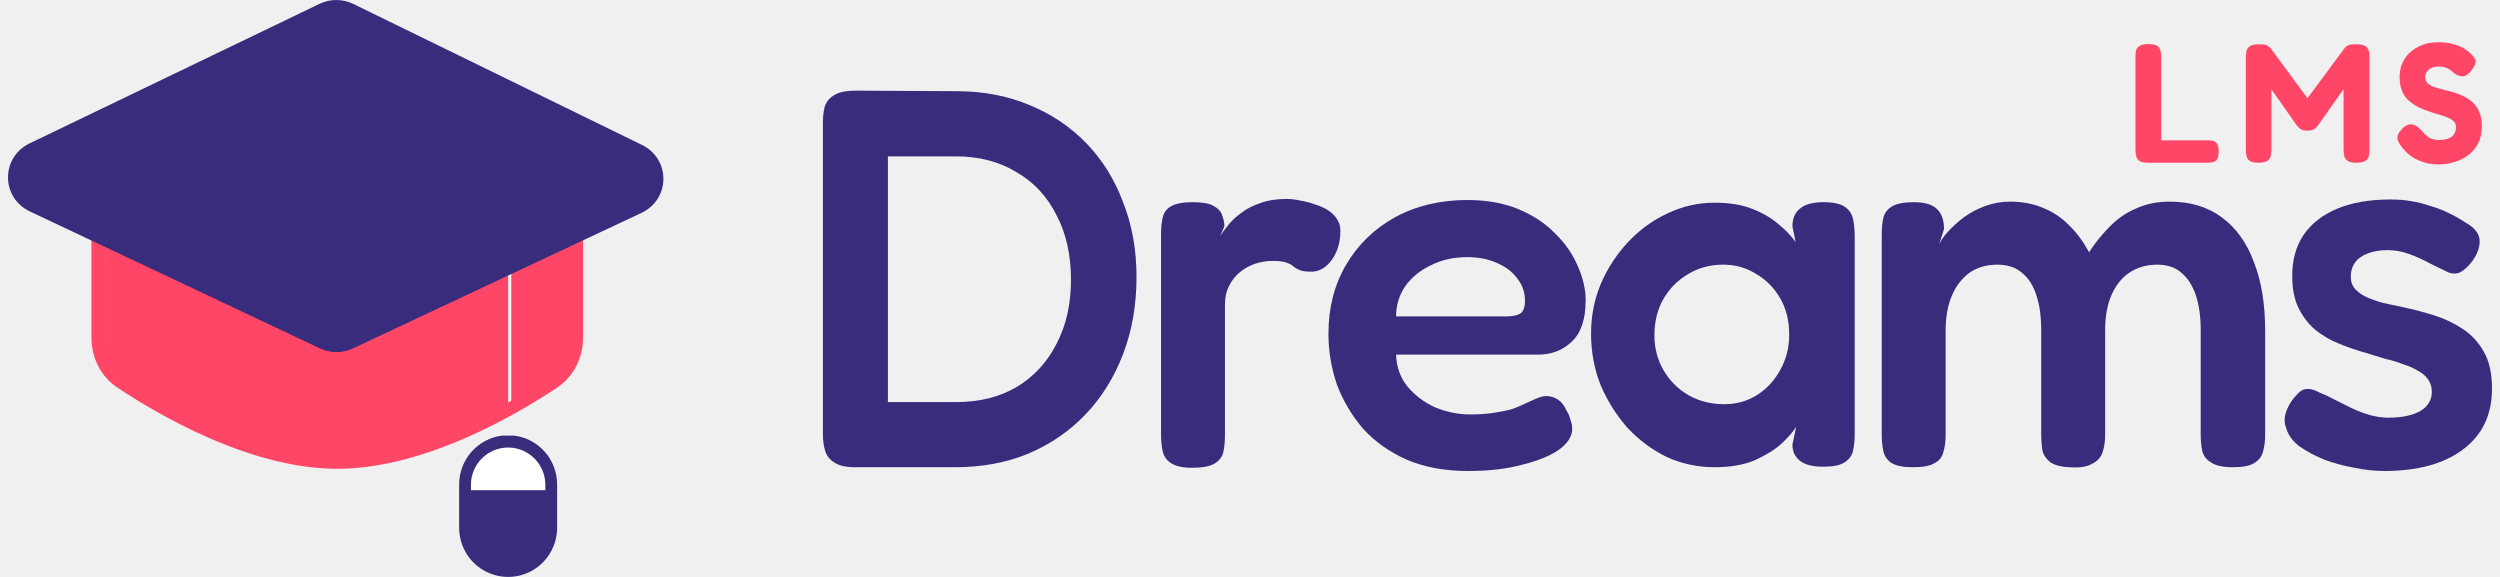
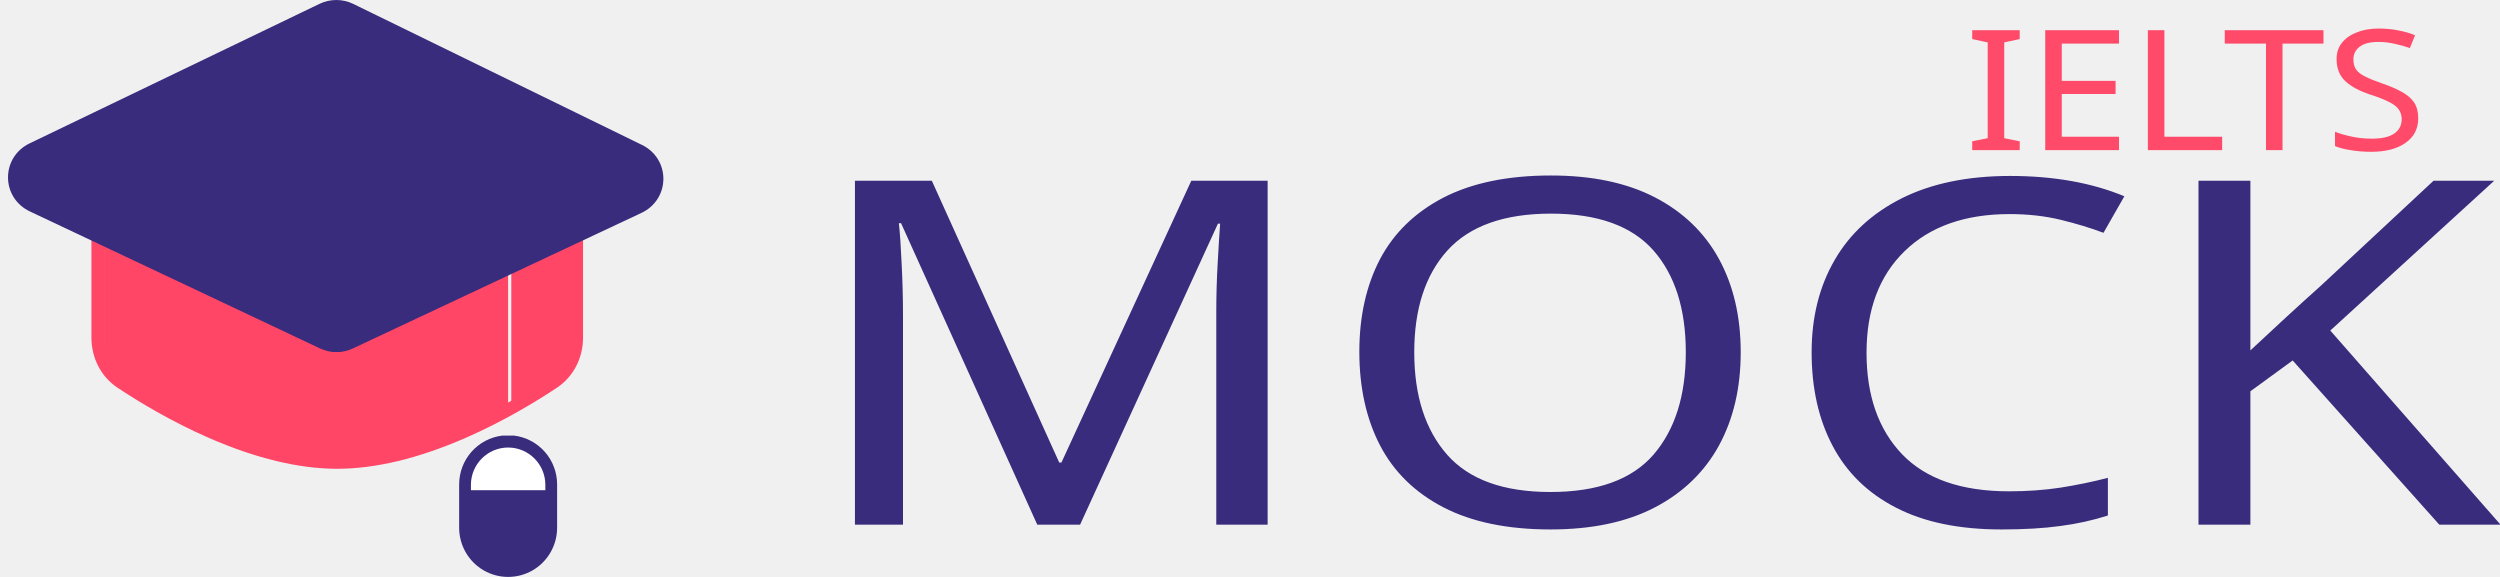
- <svg xmlns="http://www.w3.org/2000/svg" width="156" height="36" viewBox="0 0 156 36" fill="none">
-   <path d="M53.36 29.155C52.779 29.155 52.343 29.055 52.053 28.853C51.763 28.674 51.573 28.427 51.483 28.113C51.394 27.799 51.349 27.463 51.349 27.105V7.674C51.349 7.315 51.383 6.99 51.45 6.699C51.539 6.385 51.729 6.139 52.02 5.959C52.31 5.758 52.768 5.657 53.393 5.657L59.693 5.69C61.323 5.69 62.82 5.971 64.183 6.531C65.568 7.091 66.763 7.887 67.768 8.918C68.773 9.949 69.544 11.181 70.08 12.616C70.638 14.027 70.918 15.585 70.918 17.288C70.918 19.037 70.638 20.639 70.08 22.096C69.522 23.552 68.74 24.808 67.734 25.861C66.729 26.914 65.534 27.732 64.149 28.315C62.786 28.875 61.267 29.155 59.592 29.155H53.36ZM55.404 25.088H59.693C61.122 25.088 62.373 24.774 63.446 24.146C64.518 23.497 65.344 22.6 65.925 21.457C66.528 20.314 66.83 18.98 66.83 17.456C66.83 15.91 66.528 14.565 65.925 13.422C65.344 12.257 64.507 11.361 63.412 10.733C62.34 10.083 61.089 9.758 59.659 9.758H55.404V25.088Z" fill="#392C7D" />
-   <path d="M74.392 29.189C73.789 29.189 73.342 29.088 73.052 28.887C72.784 28.707 72.616 28.461 72.549 28.147C72.482 27.833 72.448 27.486 72.448 27.105V14.633C72.448 14.229 72.482 13.882 72.549 13.591C72.616 13.277 72.784 13.041 73.052 12.884C73.342 12.705 73.8 12.616 74.425 12.616C75.028 12.616 75.464 12.694 75.732 12.851C76.023 13.008 76.201 13.21 76.268 13.456C76.358 13.68 76.402 13.904 76.402 14.128L76.134 14.733C76.246 14.554 76.402 14.341 76.603 14.095C76.804 13.826 77.073 13.568 77.407 13.322C77.743 13.053 78.145 12.84 78.614 12.683C79.083 12.504 79.641 12.414 80.289 12.414C80.557 12.414 80.837 12.447 81.127 12.515C81.44 12.56 81.741 12.638 82.031 12.75C82.344 12.84 82.624 12.963 82.869 13.12C83.115 13.277 83.305 13.467 83.439 13.691C83.573 13.893 83.64 14.128 83.64 14.397C83.64 15.114 83.461 15.72 83.104 16.213C82.746 16.706 82.322 16.952 81.831 16.952C81.495 16.952 81.25 16.919 81.093 16.851C80.937 16.784 80.803 16.706 80.691 16.616C80.602 16.526 80.457 16.448 80.256 16.381C80.077 16.314 79.787 16.28 79.385 16.28C79.049 16.28 78.703 16.336 78.346 16.448C78.011 16.56 77.698 16.728 77.407 16.952C77.117 17.176 76.883 17.468 76.704 17.826C76.525 18.163 76.436 18.555 76.436 19.003V27.172C76.436 27.553 76.402 27.9 76.335 28.214C76.268 28.506 76.09 28.741 75.799 28.92C75.509 29.099 75.04 29.189 74.392 29.189Z" fill="#392C7D" />
-   <path d="M91.607 29.391C90.155 29.391 88.882 29.155 87.787 28.685C86.715 28.214 85.81 27.575 85.073 26.769C84.358 25.939 83.811 25.02 83.431 24.012C83.074 22.981 82.895 21.916 82.895 20.818C82.895 19.205 83.263 17.77 84.001 16.515C84.738 15.26 85.754 14.274 87.05 13.557C88.368 12.84 89.876 12.481 91.573 12.481C92.779 12.481 93.841 12.672 94.756 13.053C95.672 13.434 96.432 13.938 97.035 14.565C97.66 15.171 98.129 15.843 98.442 16.582C98.777 17.322 98.945 18.039 98.945 18.734C98.945 19.922 98.654 20.785 98.074 21.323C97.515 21.86 96.811 22.129 95.963 22.129H87.117C87.139 22.891 87.374 23.552 87.82 24.113C88.29 24.673 88.87 25.11 89.563 25.424C90.278 25.715 91.004 25.861 91.741 25.861C92.299 25.861 92.791 25.827 93.215 25.76C93.662 25.693 94.042 25.614 94.354 25.525C94.667 25.413 94.935 25.301 95.159 25.189C95.404 25.076 95.628 24.976 95.829 24.886C96.03 24.796 96.22 24.74 96.398 24.718C96.644 24.695 96.89 24.752 97.135 24.886C97.381 25.02 97.582 25.256 97.739 25.592C97.873 25.816 97.962 26.029 98.007 26.231C98.074 26.41 98.107 26.589 98.107 26.769C98.107 27.217 97.839 27.643 97.303 28.046C96.767 28.427 96.007 28.741 95.025 28.987C94.064 29.256 92.925 29.391 91.607 29.391ZM87.117 19.742H93.986C94.365 19.742 94.656 19.686 94.857 19.574C95.058 19.44 95.159 19.171 95.159 18.768C95.159 18.252 95.002 17.793 94.689 17.389C94.377 16.963 93.952 16.639 93.416 16.414C92.88 16.168 92.255 16.045 91.54 16.045C90.713 16.045 89.965 16.213 89.295 16.549C88.625 16.863 88.088 17.3 87.686 17.86C87.307 18.42 87.117 19.048 87.117 19.742Z" fill="#392C7D" />
-   <path d="M113.757 29.122C113.109 29.122 112.629 28.999 112.316 28.752C112.004 28.506 111.847 28.169 111.847 27.744L112.082 26.634C111.903 26.925 111.601 27.273 111.177 27.676C110.753 28.057 110.194 28.405 109.502 28.718C108.809 29.01 107.972 29.155 106.989 29.155C105.939 29.155 104.945 28.942 104.007 28.517C103.091 28.069 102.275 27.463 101.56 26.701C100.868 25.917 100.31 25.032 99.885 24.046C99.483 23.037 99.282 21.961 99.282 20.818C99.282 19.72 99.483 18.689 99.885 17.726C100.31 16.739 100.879 15.865 101.594 15.103C102.309 14.341 103.124 13.747 104.04 13.322C104.978 12.873 105.961 12.649 106.989 12.649C107.905 12.649 108.675 12.773 109.301 13.019C109.948 13.265 110.496 13.579 110.942 13.96C111.389 14.319 111.758 14.7 112.048 15.103L111.847 14.128C111.847 13.635 112.004 13.265 112.316 13.019C112.629 12.75 113.12 12.616 113.791 12.616C114.416 12.616 114.863 12.716 115.131 12.918C115.399 13.098 115.566 13.355 115.633 13.691C115.701 14.005 115.734 14.364 115.734 14.767V27.071C115.734 27.452 115.701 27.799 115.633 28.113C115.566 28.427 115.388 28.674 115.097 28.853C114.829 29.032 114.383 29.122 113.757 29.122ZM107.592 25.222C108.351 25.222 109.033 25.032 109.636 24.651C110.239 24.27 110.719 23.754 111.077 23.104C111.456 22.432 111.646 21.692 111.646 20.886C111.646 20.012 111.456 19.25 111.077 18.599C110.697 17.95 110.194 17.445 109.569 17.087C108.966 16.706 108.284 16.515 107.525 16.515C106.698 16.515 105.961 16.717 105.313 17.12C104.665 17.501 104.152 18.028 103.772 18.7C103.415 19.35 103.236 20.09 103.236 20.919C103.236 21.726 103.426 22.454 103.805 23.104C104.185 23.754 104.699 24.27 105.347 24.651C106.017 25.032 106.765 25.222 107.592 25.222Z" fill="#392C7D" />
-   <path d="M119.364 29.155C118.761 29.155 118.314 29.066 118.024 28.887C117.756 28.707 117.588 28.461 117.521 28.147C117.454 27.833 117.421 27.497 117.421 27.138V14.565C117.421 14.207 117.454 13.882 117.521 13.591C117.588 13.299 117.767 13.064 118.057 12.884C118.348 12.705 118.806 12.616 119.431 12.616C120.079 12.616 120.548 12.75 120.838 13.019C121.151 13.288 121.307 13.714 121.307 14.296L121.006 15.238C121.118 14.991 121.307 14.722 121.576 14.431C121.844 14.14 122.167 13.848 122.547 13.557C122.949 13.265 123.396 13.03 123.888 12.851C124.379 12.672 124.893 12.582 125.429 12.582C126.166 12.582 126.836 12.705 127.439 12.952C128.065 13.198 128.612 13.557 129.081 14.027C129.573 14.498 129.997 15.07 130.354 15.742C130.734 15.159 131.159 14.633 131.628 14.162C132.097 13.669 132.644 13.288 133.27 13.019C133.895 12.728 134.599 12.582 135.38 12.582C136.676 12.582 137.76 12.907 138.631 13.557C139.524 14.207 140.194 15.137 140.641 16.347C141.11 17.535 141.345 18.958 141.345 20.617V27.138C141.345 27.519 141.3 27.867 141.211 28.18C141.144 28.472 140.965 28.707 140.675 28.887C140.407 29.066 139.96 29.155 139.334 29.155C138.709 29.155 138.251 29.055 137.961 28.853C137.67 28.674 137.491 28.438 137.424 28.147C137.357 27.833 137.324 27.486 137.324 27.105V20.583C137.324 19.754 137.223 19.037 137.022 18.431C136.821 17.826 136.52 17.356 136.118 17.02C135.738 16.683 135.235 16.515 134.61 16.515C133.94 16.515 133.359 16.683 132.867 17.02C132.398 17.333 132.03 17.793 131.762 18.398C131.494 19.003 131.36 19.742 131.36 20.617V27.172C131.36 27.553 131.304 27.912 131.192 28.248C131.08 28.561 130.857 28.797 130.522 28.954C130.209 29.133 129.751 29.2 129.148 29.155C128.59 29.133 128.176 29.021 127.908 28.819C127.663 28.618 127.506 28.371 127.439 28.08C127.395 27.766 127.372 27.441 127.372 27.105V20.583C127.372 19.754 127.272 19.037 127.071 18.431C126.87 17.804 126.568 17.333 126.166 17.02C125.786 16.683 125.272 16.515 124.625 16.515C123.932 16.515 123.34 16.695 122.849 17.053C122.38 17.412 122.022 17.894 121.777 18.499C121.531 19.104 121.408 19.799 121.408 20.583V27.172C121.408 27.531 121.363 27.867 121.274 28.18C121.207 28.494 121.028 28.73 120.738 28.887C120.47 29.066 120.012 29.155 119.364 29.155Z" fill="#392C7D" />
-   <path d="M148.765 29.391C148.184 29.391 147.57 29.323 146.922 29.189C146.274 29.077 145.649 28.909 145.046 28.685C144.443 28.438 143.918 28.158 143.471 27.844C143.046 27.508 142.778 27.138 142.667 26.735C142.577 26.511 142.544 26.298 142.566 26.096C142.589 25.872 142.656 25.648 142.767 25.424C142.879 25.177 143.046 24.931 143.27 24.684C143.471 24.438 143.672 24.303 143.873 24.281C144.096 24.236 144.376 24.303 144.711 24.483C145.001 24.595 145.314 24.74 145.649 24.92C146.006 25.099 146.364 25.278 146.721 25.457C147.101 25.637 147.481 25.782 147.86 25.895C148.262 26.007 148.653 26.063 149.033 26.063C149.86 26.063 150.519 25.928 151.01 25.659C151.501 25.368 151.747 24.965 151.747 24.449C151.747 24.158 151.669 23.9 151.513 23.676C151.356 23.452 151.144 23.272 150.876 23.138C150.63 22.981 150.329 22.847 149.971 22.735C149.636 22.6 149.268 22.488 148.866 22.398C148.486 22.286 148.084 22.163 147.659 22.029C147.101 21.872 146.542 21.681 145.984 21.457C145.426 21.233 144.923 20.942 144.476 20.583C144.052 20.224 143.705 19.776 143.437 19.238C143.169 18.7 143.035 18.028 143.035 17.221C143.035 16.213 143.27 15.361 143.739 14.666C144.23 13.949 144.934 13.4 145.85 13.019C146.766 12.638 147.872 12.447 149.167 12.447C149.614 12.447 150.038 12.481 150.44 12.548C150.865 12.616 151.267 12.716 151.647 12.851C152.049 12.963 152.428 13.109 152.786 13.288C153.166 13.467 153.523 13.669 153.858 13.893C154.417 14.207 154.707 14.577 154.729 15.002C154.752 15.406 154.595 15.843 154.26 16.314C154.015 16.627 153.769 16.851 153.523 16.986C153.277 17.098 153.02 17.098 152.752 16.986C152.395 16.807 152.004 16.616 151.58 16.414C151.178 16.19 150.753 16 150.306 15.843C149.882 15.686 149.435 15.608 148.966 15.608C148.519 15.608 148.117 15.675 147.76 15.809C147.402 15.944 147.134 16.134 146.956 16.381C146.777 16.627 146.688 16.919 146.688 17.255C146.688 17.569 146.777 17.826 146.956 18.028C147.134 18.23 147.369 18.398 147.659 18.532C147.95 18.667 148.296 18.79 148.698 18.902C149.1 18.992 149.525 19.081 149.971 19.171C150.597 19.305 151.233 19.474 151.881 19.675C152.529 19.877 153.121 20.157 153.657 20.516C154.216 20.874 154.662 21.356 154.997 21.961C155.332 22.544 155.5 23.306 155.5 24.247C155.5 25.883 154.897 27.15 153.691 28.046C152.507 28.942 150.865 29.391 148.765 29.391Z" fill="#392C7D" />
-   <path d="M134.056 10.154C133.803 10.154 133.62 10.119 133.507 10.048C133.395 9.971 133.324 9.868 133.296 9.741C133.268 9.614 133.254 9.484 133.254 9.349V3.558C133.254 3.416 133.265 3.286 133.286 3.166C133.314 3.046 133.384 2.947 133.497 2.869C133.609 2.792 133.796 2.753 134.056 2.753C134.324 2.753 134.51 2.792 134.616 2.869C134.728 2.947 134.795 3.046 134.816 3.166C134.844 3.286 134.858 3.416 134.858 3.558V8.756H137.75C137.87 8.756 137.982 8.767 138.088 8.788C138.193 8.809 138.278 8.869 138.341 8.968C138.411 9.067 138.446 9.229 138.446 9.455C138.446 9.674 138.411 9.836 138.341 9.942C138.271 10.041 138.183 10.101 138.077 10.122C137.979 10.143 137.87 10.154 137.75 10.154H134.056Z" fill="#FF4667" />
-   <path d="M140.931 10.154C140.678 10.154 140.495 10.115 140.382 10.038C140.277 9.96 140.21 9.861 140.182 9.741C140.154 9.614 140.14 9.48 140.14 9.339V3.547C140.14 3.413 140.154 3.289 140.182 3.176C140.21 3.056 140.28 2.958 140.393 2.88C140.505 2.802 140.692 2.764 140.952 2.764C141.128 2.764 141.262 2.774 141.353 2.795C141.445 2.816 141.511 2.848 141.554 2.891C141.596 2.926 141.642 2.968 141.691 3.018L144.065 6.236H143.907L146.292 3.018C146.348 2.947 146.405 2.894 146.461 2.859C146.517 2.824 146.588 2.799 146.672 2.785C146.764 2.771 146.89 2.764 147.052 2.764C147.305 2.764 147.488 2.802 147.601 2.88C147.713 2.958 147.784 3.06 147.812 3.187C147.84 3.307 147.854 3.434 147.854 3.568V9.36C147.854 9.494 147.84 9.621 147.812 9.741C147.784 9.861 147.713 9.96 147.601 10.038C147.488 10.115 147.302 10.154 147.041 10.154C146.788 10.154 146.605 10.115 146.493 10.038C146.38 9.96 146.31 9.858 146.282 9.731C146.253 9.604 146.239 9.473 146.239 9.339V5.559L144.667 7.793C144.639 7.828 144.6 7.878 144.551 7.941C144.502 7.998 144.431 8.047 144.34 8.089C144.255 8.132 144.139 8.153 143.992 8.153C143.837 8.153 143.714 8.132 143.622 8.089C143.538 8.047 143.471 7.998 143.422 7.941C143.372 7.885 143.33 7.835 143.295 7.793L141.733 5.569V9.36C141.733 9.494 141.719 9.621 141.691 9.741C141.663 9.861 141.592 9.96 141.48 10.038C141.374 10.115 141.191 10.154 140.931 10.154Z" fill="#FF4667" />
-   <path d="M152.207 10.26C151.834 10.26 151.507 10.214 151.225 10.122C150.951 10.031 150.715 9.921 150.518 9.794C150.328 9.66 150.177 9.529 150.065 9.402C149.952 9.275 149.875 9.18 149.832 9.116C149.713 8.961 149.639 8.827 149.611 8.714C149.583 8.594 149.597 8.474 149.653 8.354C149.716 8.234 149.822 8.104 149.97 7.962C150.117 7.835 150.255 7.768 150.381 7.761C150.515 7.747 150.645 7.779 150.772 7.856C150.898 7.934 151.021 8.044 151.141 8.185C151.31 8.389 151.475 8.534 151.637 8.619C151.806 8.696 151.982 8.735 152.165 8.735C152.397 8.735 152.594 8.707 152.756 8.651C152.917 8.594 153.041 8.506 153.125 8.386C153.209 8.259 153.252 8.1 153.252 7.909C153.252 7.754 153.192 7.631 153.072 7.539C152.96 7.44 152.805 7.355 152.608 7.285C152.418 7.214 152.203 7.147 151.964 7.084C151.732 7.013 151.5 6.932 151.268 6.84C151.106 6.784 150.951 6.713 150.803 6.628C150.656 6.544 150.515 6.448 150.381 6.342C150.247 6.236 150.131 6.109 150.033 5.961C149.941 5.813 149.868 5.644 149.811 5.453C149.762 5.262 149.737 5.044 149.737 4.796C149.737 4.38 149.839 4.009 150.043 3.685C150.247 3.36 150.529 3.106 150.888 2.922C151.254 2.732 151.672 2.636 152.144 2.636C152.46 2.636 152.735 2.665 152.967 2.721C153.206 2.778 153.406 2.845 153.568 2.922C153.73 3 153.857 3.078 153.948 3.155C154.047 3.226 154.114 3.282 154.149 3.325C154.346 3.508 154.455 3.667 154.476 3.801C154.497 3.928 154.423 4.108 154.254 4.341C154.078 4.588 153.902 4.726 153.727 4.754C153.558 4.782 153.364 4.722 153.146 4.574C153.062 4.496 152.977 4.426 152.893 4.362C152.808 4.299 152.706 4.249 152.587 4.214C152.474 4.172 152.323 4.151 152.133 4.151C152.02 4.151 151.915 4.168 151.816 4.204C151.718 4.232 151.633 4.274 151.563 4.331C151.493 4.387 151.436 4.458 151.394 4.542C151.352 4.62 151.331 4.708 151.331 4.807C151.331 4.969 151.384 5.1 151.489 5.199C151.602 5.298 151.746 5.379 151.922 5.442C152.105 5.499 152.305 5.555 152.523 5.612C152.749 5.661 152.977 5.721 153.209 5.792C153.421 5.862 153.625 5.951 153.822 6.056C154.019 6.155 154.194 6.282 154.349 6.438C154.504 6.593 154.627 6.787 154.719 7.02C154.817 7.253 154.866 7.539 154.866 7.878C154.866 8.301 154.785 8.665 154.624 8.968C154.462 9.272 154.247 9.519 153.98 9.709C153.713 9.9 153.424 10.038 153.114 10.122C152.805 10.214 152.502 10.26 152.207 10.26Z" fill="#FF4667" />
-   <path d="M35.784 14.375V21.378C35.784 22.4 35.305 23.351 34.516 23.887C33.853 24.338 32.96 24.912 31.905 25.51V14.375H35.784Z" fill="#FF4667" />
-   <path d="M31.707 14.375V25.559C28.864 27.183 24.849 28.983 21.039 28.983C15.816 28.983 10.21 25.6 7.759 23.93C6.971 23.391 6.492 22.437 6.492 21.41V14.375H31.707Z" fill="#FF4667" />
-   <path d="M35.59 14.229V21.068C35.59 22.07 35.111 23.001 34.323 23.526C31.873 25.156 26.267 28.457 21.043 28.457C15.82 28.457 10.214 25.156 7.764 23.526C6.975 23.001 6.496 22.07 6.496 21.068V14.229H35.59ZM36.382 13.434H5.705V21.068C5.705 22.346 6.311 23.513 7.327 24.189C8.618 25.048 10.658 26.29 13.048 27.332C15.971 28.606 18.661 29.252 21.043 29.252C23.426 29.252 26.116 28.606 29.038 27.332C31.428 26.29 33.469 25.048 34.76 24.189C35.776 23.513 36.382 22.346 36.382 21.068V13.434Z" fill="#FF4667" />
-   <path d="M31.341 27.181C30.599 27.271 29.917 27.631 29.421 28.192C28.926 28.752 28.652 29.476 28.651 30.225V32.93C28.651 34.027 29.233 35.04 30.179 35.589C31.125 36.137 32.29 36.137 33.236 35.589C34.181 35.04 34.764 34.027 34.764 32.93V30.225C34.763 29.476 34.489 28.752 33.994 28.192C33.498 27.631 32.816 27.271 32.075 27.181" fill="#392C7D" />
-   <path d="M34.03 30.587H29.385V30.259C29.385 28.97 30.425 27.926 31.707 27.926C32.99 27.926 34.03 28.97 34.03 30.259L34.03 30.587Z" fill="white" />
-   <path d="M39.525 13.322L21.932 21.734C21.339 22.017 20.651 22.017 20.059 21.732L2.37 13.229C0.73 12.441 0.721 10.099 2.355 9.298L20.035 0.636C20.64 0.339 21.349 0.341 21.953 0.641L39.556 9.395C41.181 10.204 41.163 12.539 39.525 13.322Z" fill="#392C7D" />
-   <path d="M20.988 0.781C21.231 0.781 21.473 0.835 21.696 0.944L39.716 9.747C40.909 10.329 40.896 12.013 39.694 12.577L21.681 21.037C21.464 21.139 21.23 21.19 20.995 21.19C20.76 21.19 20.524 21.138 20.307 21.035L2.198 12.485C0.995 11.917 0.988 10.229 2.187 9.652L20.289 0.94C20.509 0.834 20.749 0.781 20.988 0.781ZM20.988 0C20.627 0 20.266 0.082 19.942 0.238L1.84 8.95C1.01 9.35 0.497 10.164 0.5 11.075C0.503 11.986 1.023 12.796 1.856 13.19L19.965 21.74C20.285 21.891 20.641 21.971 20.995 21.971C21.348 21.971 21.703 21.892 22.021 21.742L40.034 13.282C40.866 12.891 41.387 12.084 41.395 11.175C41.402 10.265 40.893 9.45 40.067 9.047L22.047 0.245C21.72 0.085 21.354 0 20.988 0Z" fill="#392C7D" />
+ <svg xmlns="http://www.w3.org/2000/svg" width="156" height="36" viewBox="0 0 156 36" fill="none" version="1.1" id="svg16">
+   <defs id="defs16" />
+   <path d="M35.784 14.375V21.378C35.784 22.4 35.305 23.351 34.516 23.887C33.853 24.338 32.96 24.912 31.905 25.51V14.375H35.784Z" fill="#FF4667" id="path10" />
+   <path d="M31.707 14.375V25.559C28.864 27.183 24.849 28.983 21.039 28.983C15.816 28.983 10.21 25.6 7.759 23.93C6.971 23.391 6.492 22.437 6.492 21.41V14.375H31.707Z" fill="#FF4667" id="path11" />
+   <path d="M35.59 14.229V21.068C35.59 22.07 35.111 23.001 34.323 23.526C31.873 25.156 26.267 28.457 21.043 28.457C15.82 28.457 10.214 25.156 7.764 23.526C6.975 23.001 6.496 22.07 6.496 21.068V14.229H35.59ZM36.382 13.434H5.705V21.068C5.705 22.346 6.311 23.513 7.327 24.189C8.618 25.048 10.658 26.29 13.048 27.332C15.971 28.606 18.661 29.252 21.043 29.252C23.426 29.252 26.116 28.606 29.038 27.332C31.428 26.29 33.469 25.048 34.76 24.189C35.776 23.513 36.382 22.346 36.382 21.068V13.434Z" fill="#FF4667" id="path12" />
+   <path d="M31.341 27.181C30.599 27.271 29.917 27.631 29.421 28.192C28.926 28.752 28.652 29.476 28.651 30.225V32.93C28.651 34.027 29.233 35.04 30.179 35.589C31.125 36.137 32.29 36.137 33.236 35.589C34.181 35.04 34.764 34.027 34.764 32.93V30.225C34.763 29.476 34.489 28.752 33.994 28.192C33.498 27.631 32.816 27.271 32.075 27.181" fill="#392C7D" id="path13" />
+   <path d="M34.03 30.587H29.385V30.259C29.385 28.97 30.425 27.926 31.707 27.926C32.99 27.926 34.03 28.97 34.03 30.259L34.03 30.587Z" fill="white" id="path14" />
+   <path d="M39.525 13.322L21.932 21.734C21.339 22.017 20.651 22.017 20.059 21.732L2.37 13.229C0.73 12.441 0.721 10.099 2.355 9.298L20.035 0.636C20.64 0.339 21.349 0.341 21.953 0.641L39.556 9.395C41.181 10.204 41.163 12.539 39.525 13.322Z" fill="#392C7D" id="path15" />
+   <path d="M20.988 0.781C21.231 0.781 21.473 0.835 21.696 0.944L39.716 9.747C40.909 10.329 40.896 12.013 39.694 12.577L21.681 21.037C21.464 21.139 21.23 21.19 20.995 21.19C20.76 21.19 20.524 21.138 20.307 21.035L2.198 12.485C0.995 11.917 0.988 10.229 2.187 9.652L20.289 0.94C20.509 0.834 20.749 0.781 20.988 0.781ZM20.988 0C20.627 0 20.266 0.082 19.942 0.238L1.84 8.95C1.01 9.35 0.497 10.164 0.5 11.075C0.503 11.986 1.023 12.796 1.856 13.19L19.965 21.74C20.285 21.891 20.641 21.971 20.995 21.971C21.348 21.971 21.703 21.892 22.021 21.742L40.034 13.282C40.866 12.891 41.387 12.084 41.395 11.175C41.402 10.265 40.893 9.45 40.067 9.047L22.047 0.245C21.72 0.085 21.354 0 20.988 0Z" fill="#392C7D" id="path16" />
+   <text xml:space="preserve" style="font-style:normal;font-variant:normal;font-weight:normal;font-stretch:normal;font-size:10.983px;font-family:Bahnschrift;-inkscape-font-specification:'Bahnschrift, Normal';font-variant-ligatures:normal;font-variant-caps:normal;font-variant-numeric:normal;font-variant-east-asian:normal;fill:#ff4667;fill-opacity:0.973;stroke-width:0.997;paint-order:stroke fill markers" x="116.965" y="9.82" id="text16" transform="scale(1.048239,0.9539808)">
+     <tspan id="tspan16" x="116.965" y="9.82" style="stroke-width:0.997">IELTS</tspan>
+   </text>
+   <text xml:space="preserve" style="font-style:normal;font-variant:normal;font-weight:normal;font-stretch:normal;font-size:32.956px;font-family:Bahnschrift;-inkscape-font-specification:'Bahnschrift, Normal';font-variant-ligatures:normal;font-variant-caps:normal;font-variant-numeric:normal;font-variant-east-asian:normal;fill:#392c7d;fill-opacity:1;stroke-width:2.991;paint-order:stroke fill markers" x="45.449" y="35.899" id="text17" transform="scale(1.096528,0.9119698)">
+     <tspan id="tspan17" x="45.449" y="35.899" style="fill:#392c7d;fill-opacity:1;stroke-width:2.991">MOCK</tspan>
+   </text>
</svg>
